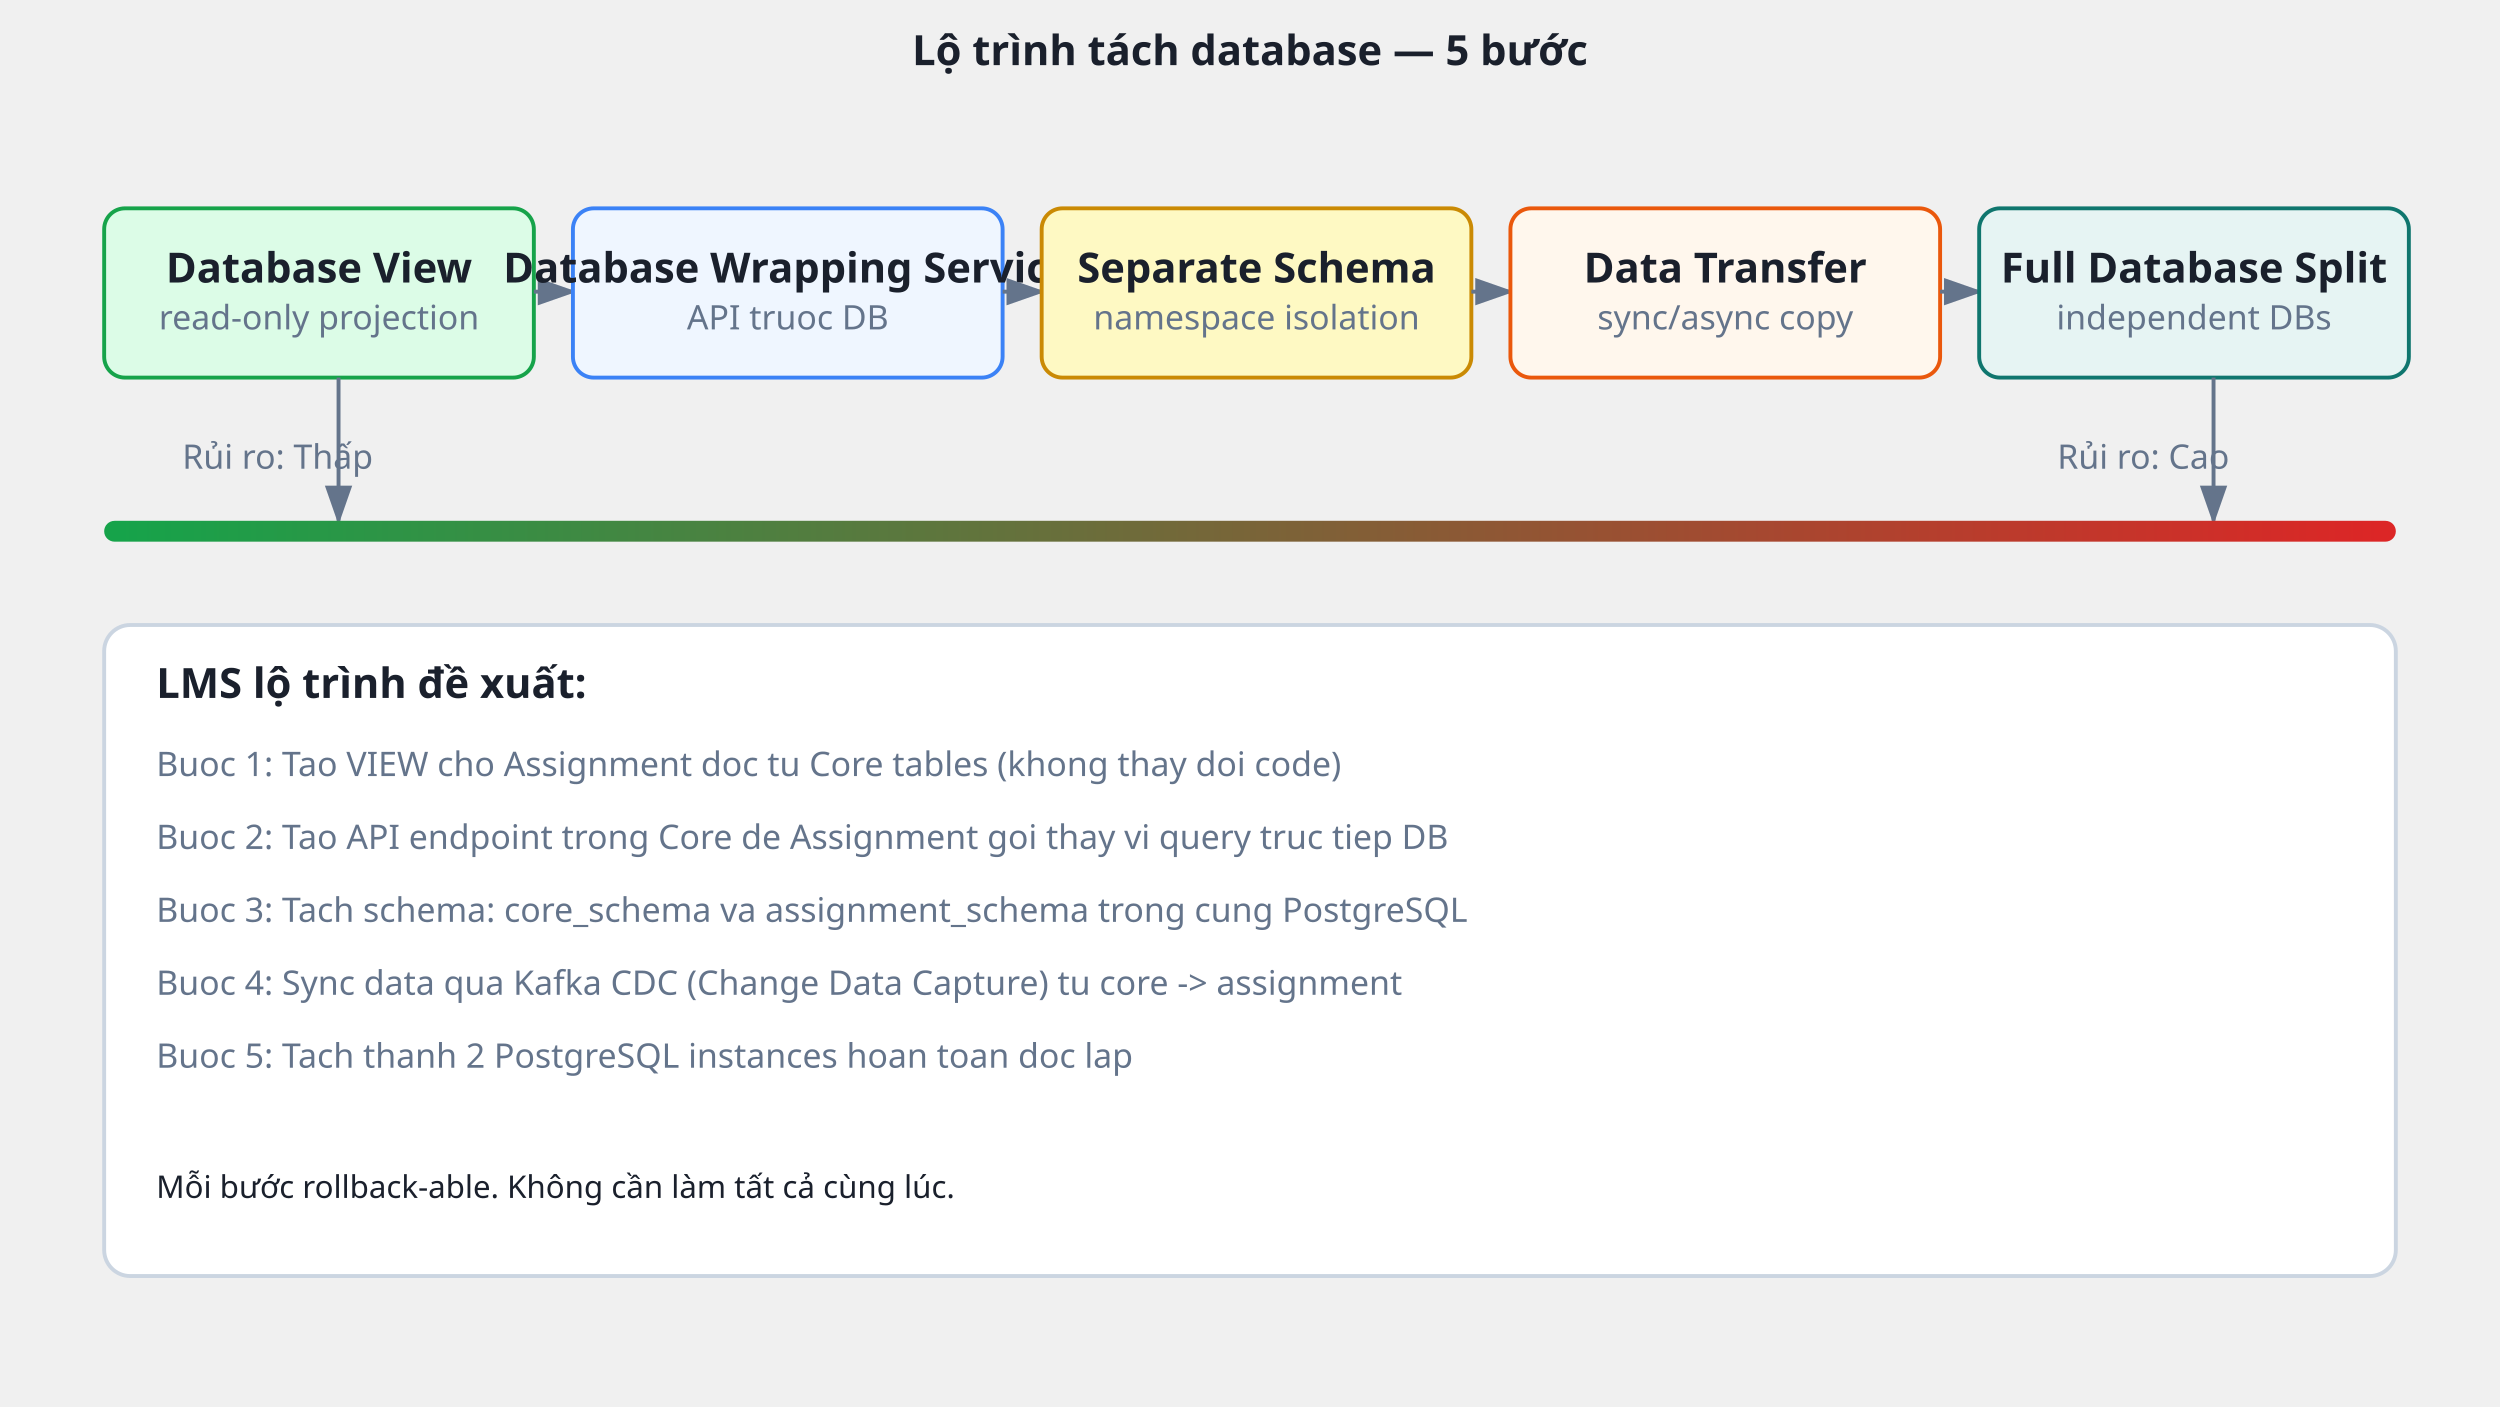
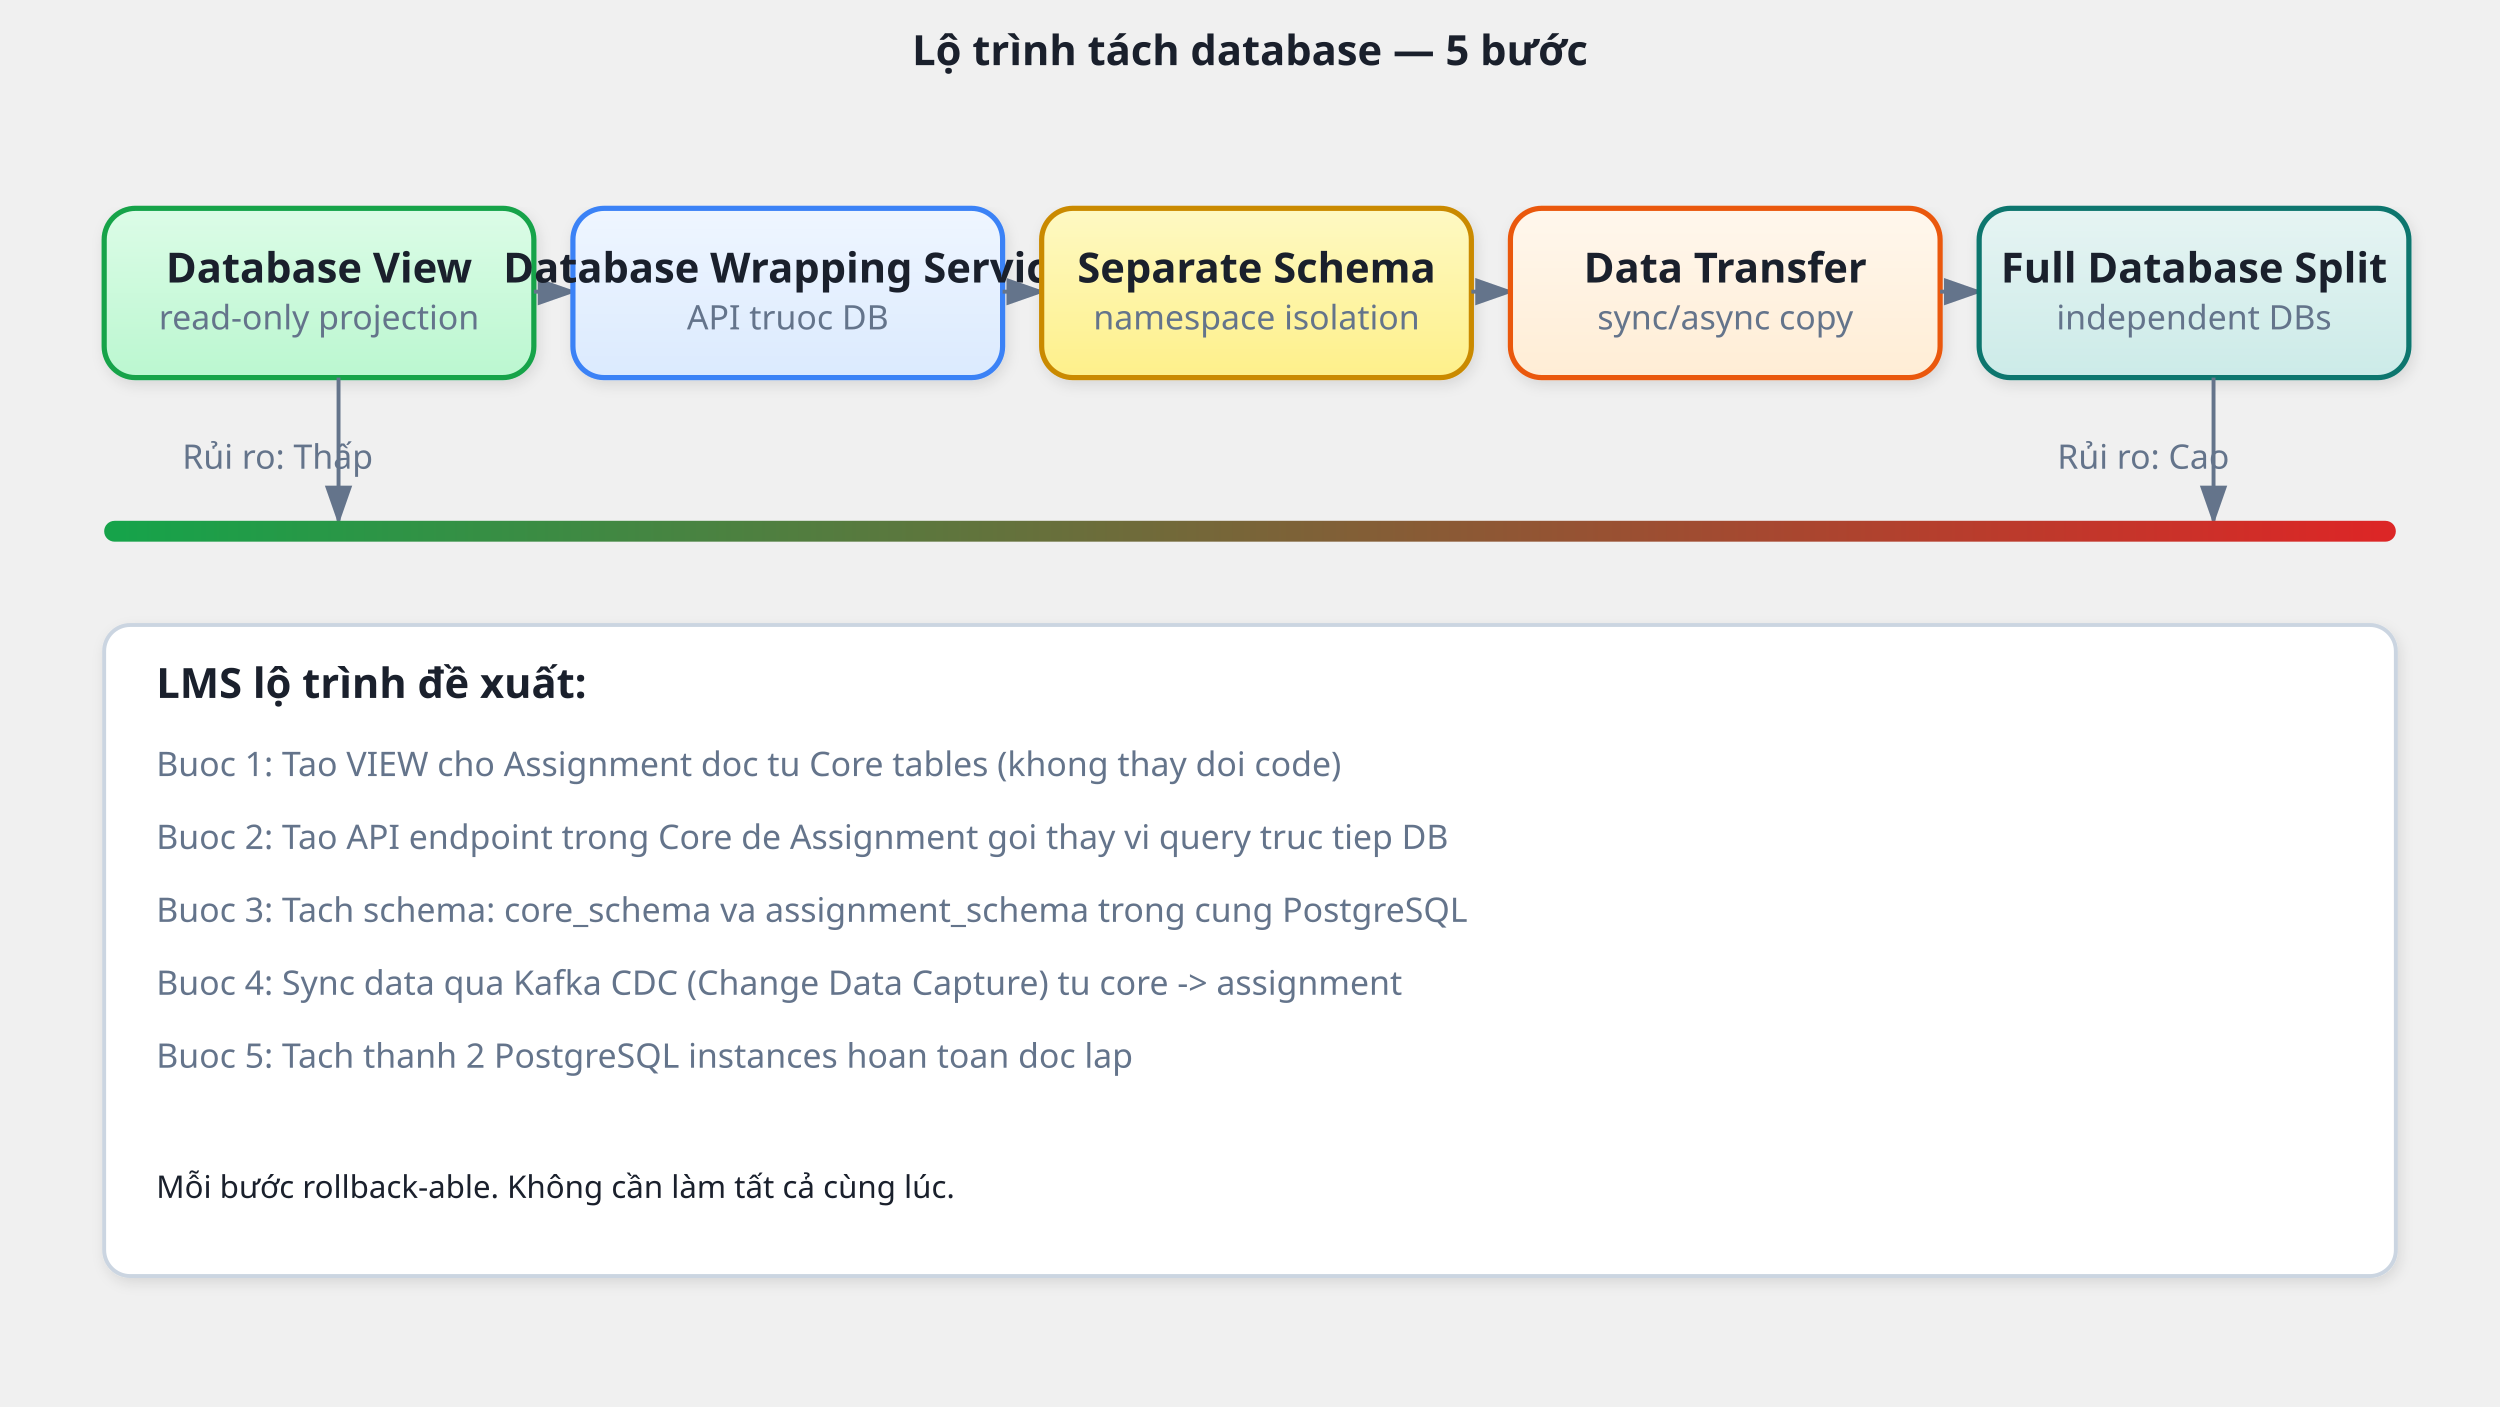
<svg xmlns="http://www.w3.org/2000/svg" viewBox="0 0 960 540" width="100%" height="100%">
  <defs>
    <marker id="arrowhead" markerWidth="10" markerHeight="7" refX="9" refY="3.5" orient="auto">
      <polygon points="0 0, 10 3.5, 0 7" fill="#64748b" />
    </marker>
    <marker id="arrowhead-danger" markerWidth="10" markerHeight="7" refX="9" refY="3.5" orient="auto">
      <polygon points="0 0, 10 3.5, 0 7" fill="#dc2626" />
    </marker>
+     <filter id="shadow" x="-4%" y="-4%" width="108%" height="116%">
+       <feDropShadow dx="1" dy="2" stdDeviation="2.5" flood-color="#0000001a" />
+     </filter>
+     <linearGradient id="grad-service" x1="0" y1="0" x2="0" y2="1">
+       <stop offset="0%" stop-color="#e6f4f3" />
+       <stop offset="100%" stop-color="#ccebe8" />
+     </linearGradient>
+     <linearGradient id="grad-storage" x1="0" y1="0" x2="0" y2="1">
+       <stop offset="0%" stop-color="#dbeafe" />
+       <stop offset="100%" stop-color="#bfdbfe" />
+     </linearGradient>
+     <linearGradient id="grad-event" x1="0" y1="0" x2="0" y2="1">
+       <stop offset="0%" stop-color="#fef9c3" />
+       <stop offset="100%" stop-color="#fef08a" />
+     </linearGradient>
+     <linearGradient id="grad-success" x1="0" y1="0" x2="0" y2="1">
+       <stop offset="0%" stop-color="#dcfce7" />
+       <stop offset="100%" stop-color="#bbf7d0" />
+     </linearGradient>
+     <linearGradient id="grad-danger" x1="0" y1="0" x2="0" y2="1">
+       <stop offset="0%" stop-color="#fee2e2" />
+       <stop offset="100%" stop-color="#fecaca" />
+     </linearGradient>
+     <linearGradient id="grad-warning" x1="0" y1="0" x2="0" y2="1">
+       <stop offset="0%" stop-color="#fff7ed" />
+       <stop offset="100%" stop-color="#ffedd5" />
+     </linearGradient>
+     <linearGradient id="grad-info" x1="0" y1="0" x2="0" y2="1">
+       <stop offset="0%" stop-color="#eff6ff" />
+       <stop offset="100%" stop-color="#dbeafe" />
+     </linearGradient>
+     <linearGradient id="grad-highlight" x1="0" y1="0" x2="0" y2="1">
+       <stop offset="0%" stop-color="#f5f3ff" />
+       <stop offset="100%" stop-color="#ede9fe" />
+     </linearGradient>
+     <linearGradient id="grad-legacy" x1="0" y1="0" x2="0" y2="1">
+       <stop offset="0%" stop-color="#f3f4f6" />
+       <stop offset="100%" stop-color="#e5e7eb" />
+     </linearGradient>
  </defs>
  <style>
    text {
      font-family: 'Segoe UI', system-ui, -apple-system, sans-serif;
      font-size: 14px;
      fill: #1a202c;
    }
-     .title { font-weight: bold; font-size: 16px; }
+     .title { font-weight: 600; font-size: 16px; }
    .small { font-size: 12px; }
    .subtitle { font-size: 13px; fill: #64748b; }
    .mono { font-family: 'Consolas', 'DejaVu Sans Mono', monospace; font-size: 12px; }

    .cluster { fill: #f8fafc; stroke: #94a3b8; stroke-width: 1.5; stroke-dasharray: 6 3; }
-     .service { fill: #e6f4f3; stroke: #0f766e; stroke-width: 1.5; }
-     .storage { fill: #dbeafe; stroke: #2563eb; stroke-width: 1.5; }
-     .event   { fill: #fef9c3;   stroke: #ca8a04;   stroke-width: 1.5; }
-     .success { fill: #dcfce7; stroke: #16a34a; stroke-width: 1.5; }
-     .danger  { fill: #fee2e2;  stroke: #dc2626;  stroke-width: 1.5; }
-     .warning { fill: #fff7ed; stroke: #ea580c; stroke-width: 1.5; }
-     .info    { fill: #eff6ff;    stroke: #3b82f6;    stroke-width: 1.5; }
-     .highlight { fill: #f5f3ff; stroke: #7c3aed; stroke-width: 1.5; }
-     .legacy  { fill: #f3f4f6;  stroke: #9ca3af;  stroke-width: 1.5; }
-     .note    { fill: #ffffff;     stroke: #cbd5e1;   stroke-width: 1.5; }
-     .step    { fill: #ffffff;     stroke: #94a3b8;         stroke-width: 1.5; }
+     .service { fill: url(#grad-service); stroke: #0f766e; stroke-width: 2.0; filter: url(#shadow); }
+     .storage { fill: url(#grad-storage); stroke: #2563eb; stroke-width: 2.0; filter: url(#shadow); }
+     .event   { fill: url(#grad-event);   stroke: #ca8a04;   stroke-width: 2.0; filter: url(#shadow); }
+     .success { fill: url(#grad-success); stroke: #16a34a; stroke-width: 2.0; filter: url(#shadow); }
+     .danger  { fill: url(#grad-danger);  stroke: #dc2626;  stroke-width: 2.0; filter: url(#shadow); }
+     .warning { fill: url(#grad-warning); stroke: #ea580c; stroke-width: 2.0; filter: url(#shadow); }
+     .info    { fill: url(#grad-info);    stroke: #3b82f6;    stroke-width: 2.0; filter: url(#shadow); }
+     .highlight { fill: url(#grad-highlight); stroke: #7c3aed; stroke-width: 2.0; filter: url(#shadow); }
+     .legacy  { fill: url(#grad-legacy);  stroke: #9ca3af;  stroke-width: 1.5; filter: url(#shadow); }
+     .note    { fill: #ffffff;    stroke: #cbd5e1;   stroke-width: 1.5; filter: url(#shadow); }
+     .step    { fill: #ffffff;    stroke: #94a3b8;         stroke-width: 1.5; filter: url(#shadow); }
+ 
+     .service-flat { fill: #e6f4f3; stroke: #0f766e; stroke-width: 1.5; }
+     .storage-flat { fill: #dbeafe; stroke: #2563eb; stroke-width: 1.5; }
+     .event-flat   { fill: #fef9c3;   stroke: #ca8a04;   stroke-width: 1.5; }

    .arrow {
      stroke: #64748b; stroke-width: 1.5; fill: none;
      marker-end: url(#arrowhead);
    }
    .arrow-dashed {
      stroke: #64748b; stroke-width: 1.5; fill: none;
      stroke-dasharray: 6 3; marker-end: url(#arrowhead);
    }
    .arrow-danger {
-       stroke: #dc2626; stroke-width: 2; fill: none;
+       stroke: #dc2626; stroke-width: 2.0; fill: none;
      marker-end: url(#arrowhead-danger);
    }
-     .arrow-bg { fill: #ffffff; opacity: 0.9; }
+     .arrow-bg { fill: #ffffff; opacity: 0.92; }
    .lifeline {
-       stroke: #94a3b8; stroke-width: 1;
+       stroke: #94a3b8; stroke-width: 1.0;
      stroke-dasharray: 4 3; fill: none;
+     }
+     .separator {
+       stroke: #cbd5e1; stroke-width: 1.0;
    }
  </style>
  <text x="480" y="25" text-anchor="middle" class="title">Lộ trình tách database — 5 bước</text>
-   <rect x="40" y="80" width="165" height="65" rx="8" class="success" />
+   <rect x="40" y="80" width="165" height="65" rx="12" class="success" />
  <text x="122.5" y="108.5" text-anchor="middle" class="title">Database View</text>
  <text x="122.5" y="126.5" text-anchor="middle" class="subtitle">read-only projection</text>
  <path d="M 205 112 L 220 112" class="arrow" />
-   <rect x="220" y="80" width="165" height="65" rx="8" class="info" />
+   <rect x="220" y="80" width="165" height="65" rx="12" class="info" />
  <text x="302.5" y="108.5" text-anchor="middle" class="title">Database Wrapping Service</text>
  <text x="302.5" y="126.5" text-anchor="middle" class="subtitle">API truoc DB</text>
  <path d="M 385 112 L 400 112" class="arrow" />
-   <rect x="400" y="80" width="165" height="65" rx="8" class="event" />
+   <rect x="400" y="80" width="165" height="65" rx="12" class="event" />
  <text x="482.5" y="108.5" text-anchor="middle" class="title">Separate Schema</text>
  <text x="482.5" y="126.5" text-anchor="middle" class="subtitle">namespace isolation</text>
  <path d="M 565 112 L 580 112" class="arrow" />
-   <rect x="580" y="80" width="165" height="65" rx="8" class="warning" />
+   <rect x="580" y="80" width="165" height="65" rx="12" class="warning" />
  <text x="662.5" y="108.5" text-anchor="middle" class="title">Data Transfer</text>
  <text x="662.5" y="126.5" text-anchor="middle" class="subtitle">sync/async copy</text>
  <path d="M 745 112 L 760 112" class="arrow" />
-   <rect x="760" y="80" width="165" height="65" rx="8" class="service" />
+   <rect x="760" y="80" width="165" height="65" rx="12" class="service" />
  <text x="842.5" y="108.5" text-anchor="middle" class="title">Full Database Split</text>
  <text x="842.5" y="126.5" text-anchor="middle" class="subtitle">independent DBs</text>
  <path d="M 130 145 L 130 200" class="arrow" />
  <text x="70" y="180" class="subtitle">Rủi ro: Thấp</text>
  <path d="M 850 145 L 850 200" class="arrow" />
  <text x="790" y="180" class="subtitle">Rủi ro: Cao</text>
  <rect x="40" y="200" width="880" height="8" rx="4" fill="url(#riskGrad)" />
  <defs>
    <linearGradient id="riskGrad" x1="0" y1="0" x2="1" y2="0">
      <stop offset="0%" stop-color="#16a34a" />
      <stop offset="100%" stop-color="#dc2626" />
    </linearGradient>
  </defs>
  <rect x="40" y="240" width="880" height="250" rx="10" class="note" />
  <text x="60" y="268" class="title">LMS lộ trình đề xuất:</text>
  <text x="60" y="298" class="subtitle">Buoc 1: Tao VIEW cho Assignment doc tu Core tables (khong thay doi code)</text>
  <text x="60" y="326" class="subtitle">Buoc 2: Tao API endpoint trong Core de Assignment goi thay vi query truc tiep DB</text>
  <text x="60" y="354" class="subtitle">Buoc 3: Tach schema: core_schema va assignment_schema trong cung PostgreSQL</text>
  <text x="60" y="382" class="subtitle">Buoc 4: Sync data qua Kafka CDC (Change Data Capture) tu core -&gt; assignment</text>
  <text x="60" y="410" class="subtitle">Buoc 5: Tach thanh 2 PostgreSQL instances hoan toan doc lap</text>
  <text x="60" y="460" class="small">Mỗi bước rollback-able. Không cần làm tất cả cùng lúc.</text>
</svg>
